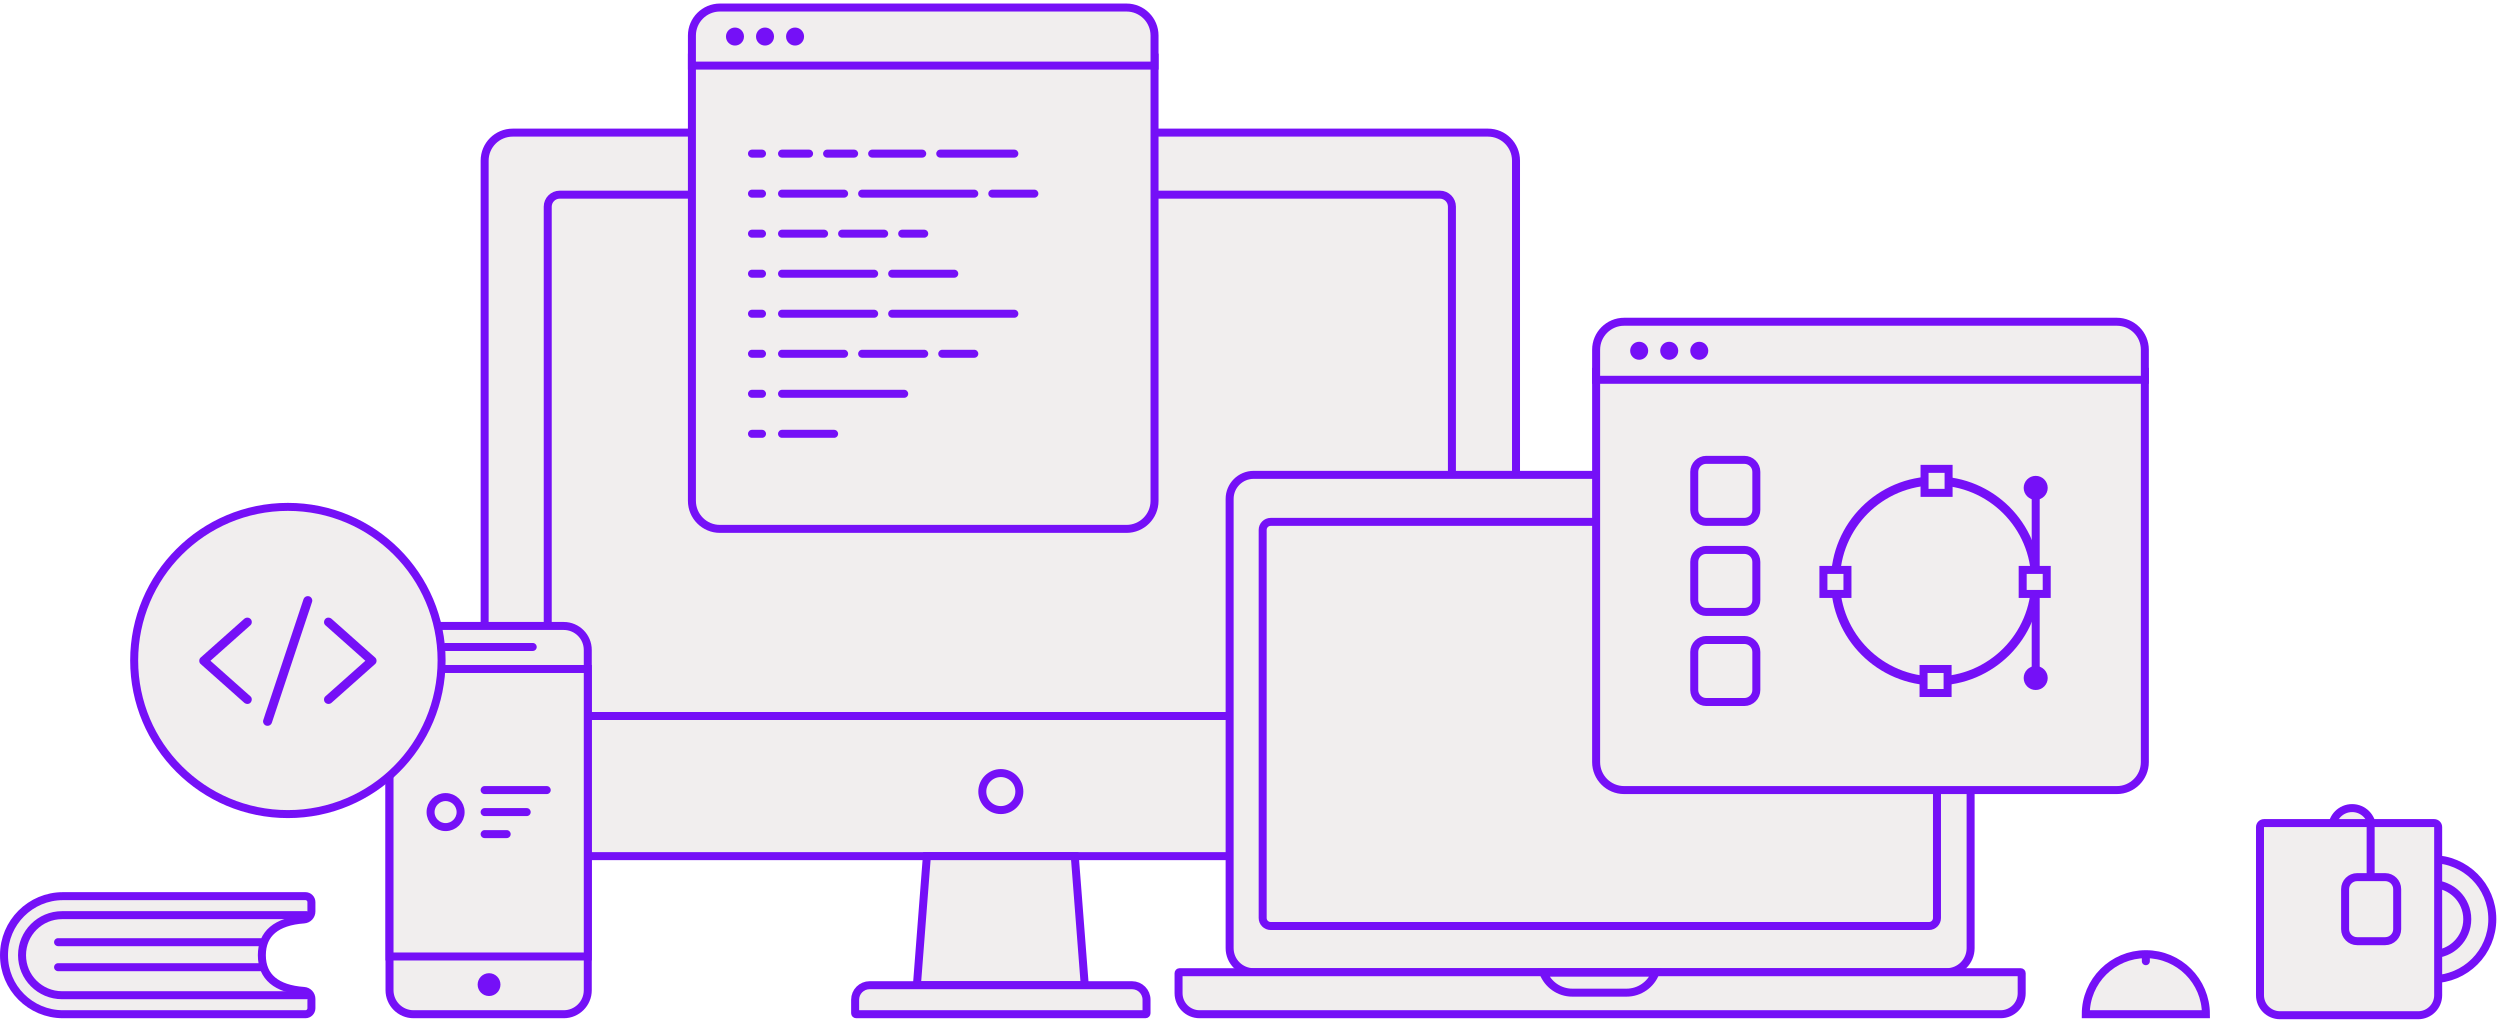
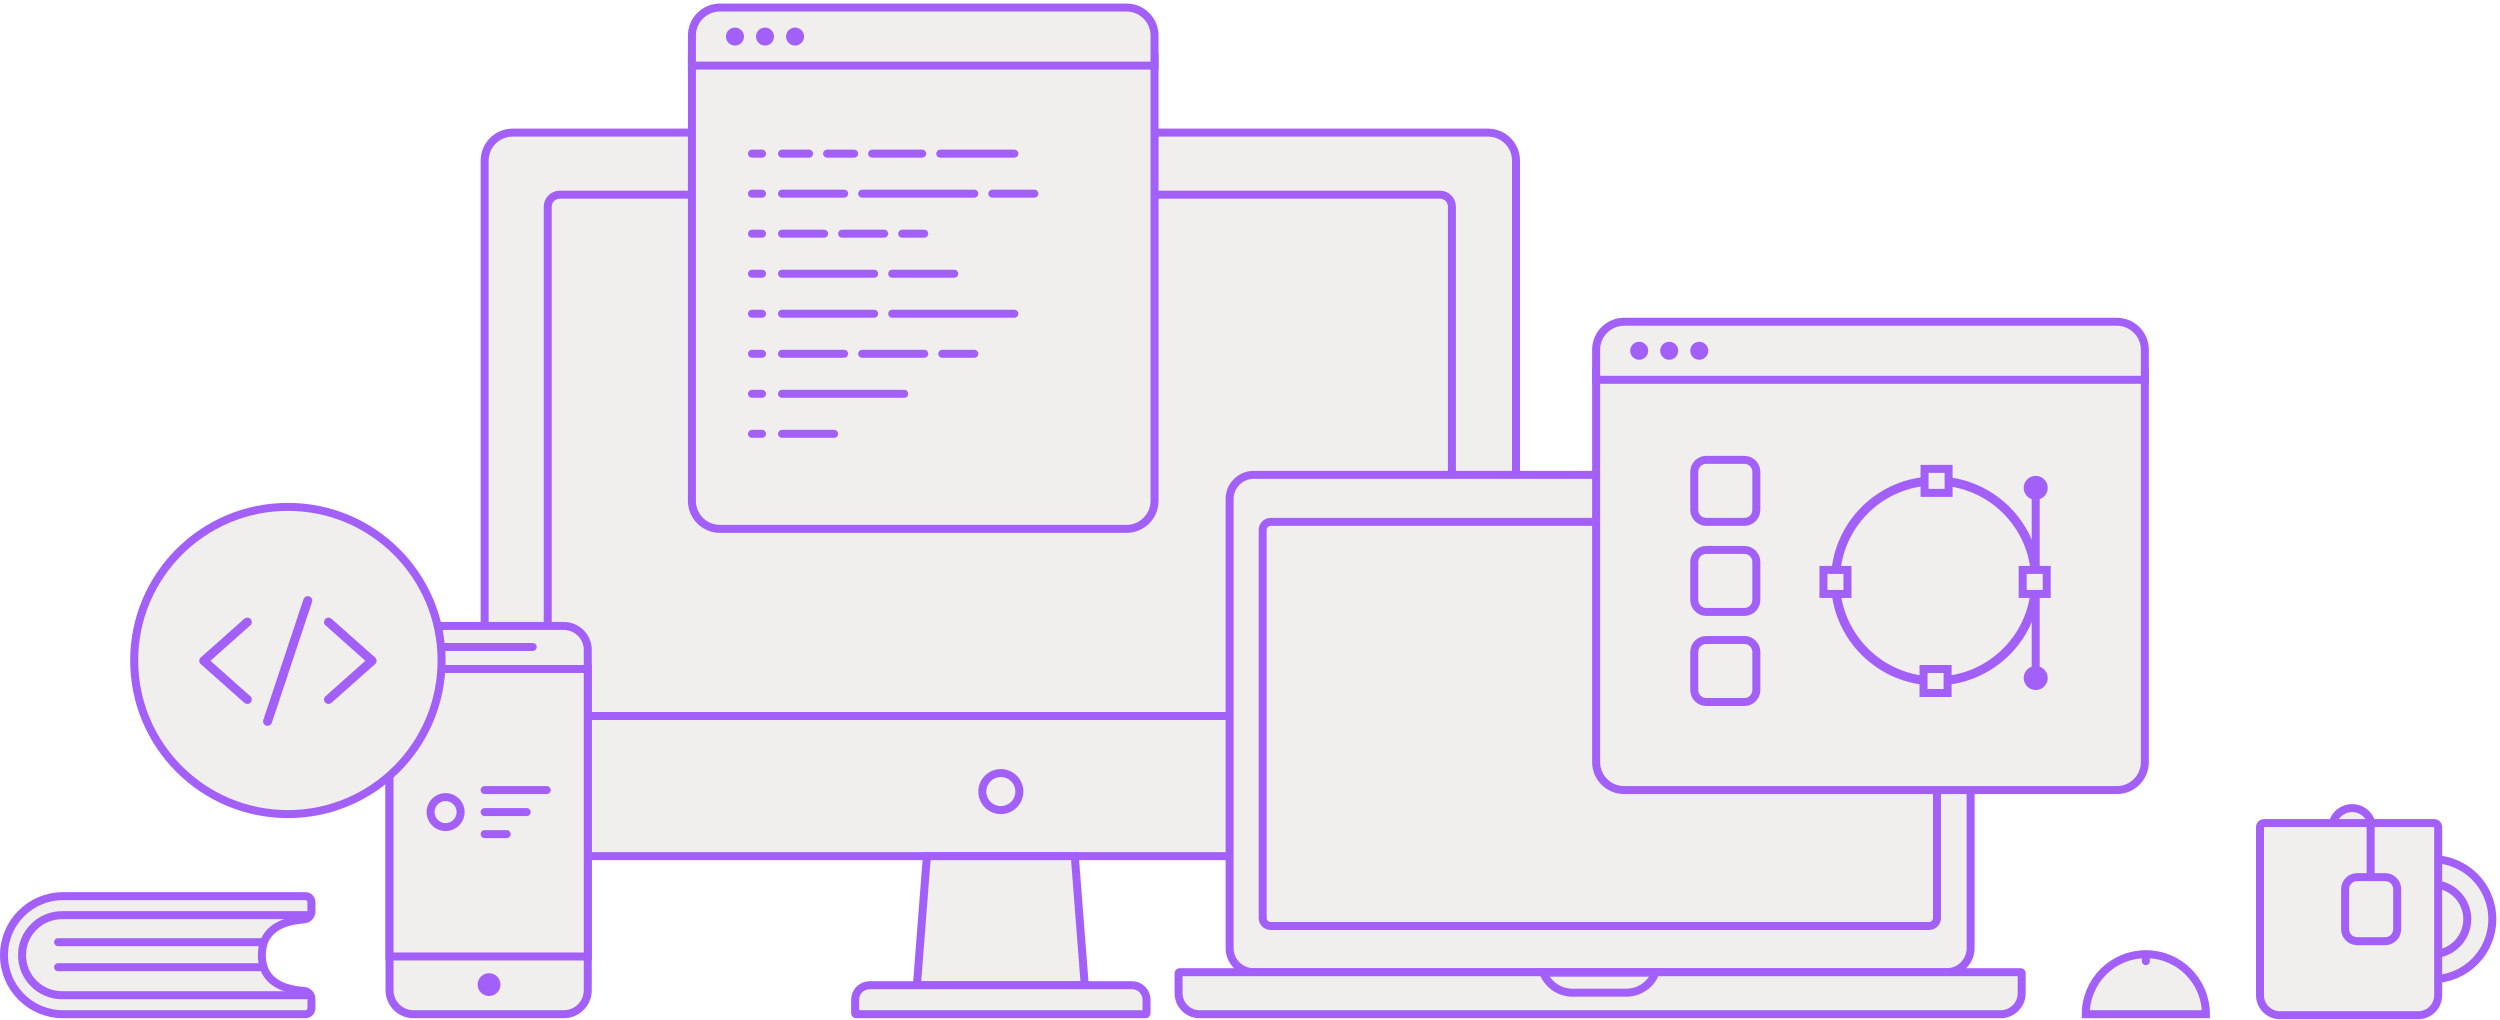
<svg xmlns="http://www.w3.org/2000/svg" width="650px" height="265px" viewBox="0 0 650 265" version="1.1">
  <g id="Page-1" stroke="none" stroke-width="1" fill="none" fill-rule="evenodd">
    <g id="hero" transform="translate(1, 1)">
-       <path d="M125.008,40.765 C125.008,36.738 128.264,33.482 132.298,33.482 L385.872,33.482 C389.899,33.482 393.162,36.74 393.162,40.765 L393.162,214.307 C393.162,218.334 389.906,221.591 385.872,221.591 L132.298,221.591 C128.271,221.591 125.008,218.332 125.008,214.307 L125.008,40.765 Z" id="Case" stroke="#7510F7" stroke-width="2.081" fill="#F1EEEE" fill-rule="nonzero" />
-       <path d="M141.41,52.737 C141.41,51.012 142.813,49.613 144.536,49.613 L373.374,49.613 C375.103,49.613 376.5,51.004 376.5,52.737 L376.5,182.042 C376.5,183.766 375.097,185.166 373.374,185.166 L144.536,185.166 C142.807,185.166 141.41,183.774 141.41,182.042 L141.41,52.737 Z" id="Case" stroke="#7510F7" stroke-width="2.081" fill="#F1EEEE" fill-rule="nonzero" />
-       <polygon id="Case" stroke="#7510F7" stroke-width="2.081" fill="#F1EEEE" fill-rule="nonzero" points="239.99 221.591 278.441 221.591 281.037 255.154 237.394 255.154" />
-       <path d="M221.334,255.411 L221.334,258.927 C221.334,261.007 223.024,262.699 225.104,262.699 L293.326,262.699 C295.402,262.699 297.096,261.007 297.096,258.927 L297.096,255.411 C297.096,255.266 296.984,255.154 296.835,255.154 L221.596,255.154 C221.45,255.154 221.334,255.269 221.334,255.411 Z" id="Keyboard" stroke="#7510F7" stroke-width="2.081" fill="#F1EEEE" fill-rule="nonzero" transform="translate(259.2153, 258.9265) scale(-1, 1) rotate(-180) translate(-259.2153, -258.9265) " />
-       <ellipse id="Oval-6" stroke="#7510F7" stroke-width="2.081" cx="259.215" cy="204.809" rx="4.816" ry="4.813" />
-       <rect id="Case" stroke="#7510F7" stroke-width="2.081" fill="#F1EEEE" fill-rule="nonzero" x="100.275" y="161.75" width="51.547" height="100.949" rx="6.244" />
-       <polygon id="Case" stroke="#7510F7" stroke-width="2.081" fill="#F1EEEE" fill-rule="nonzero" points="100.275 172.937 151.822 172.937 151.822 247.687 100.275 247.687" />
-       <rect id="Rectangle-11" fill="#7510F7" fill-rule="nonzero" x="113.812" y="166.173" width="24.733" height="2.081" rx="1.041" />
-       <rect id="Rectangle-11" fill="#7510F7" fill-rule="nonzero" x="123.185" y="252.032" width="5.936" height="5.932" rx="2.966" />
-       <ellipse id="Oval-6" stroke="#7510F7" stroke-width="2.081" fill="#F1EEEE" fill-rule="nonzero" cx="114.854" cy="210.143" rx="3.905" ry="3.903" />
-       <rect id="Rectangle-11" fill="#7510F7" fill-rule="nonzero" x="123.966" y="203.378" width="18.224" height="2.081" rx="1.041" />
-       <rect id="Rectangle-11" fill="#7510F7" fill-rule="nonzero" x="123.966" y="209.102" width="13.017" height="2.081" rx="1.041" />
-       <rect id="Rectangle-11" fill="#7510F7" fill-rule="nonzero" x="123.966" y="214.826" width="7.81" height="2.081" rx="1.041" />
-       <ellipse id="Oval-7" stroke="#7510F7" stroke-width="2.081" fill="#F1EEEE" fill-rule="nonzero" cx="73.849" cy="170.726" rx="39.964" ry="39.937" />
-       <rect id="Case" stroke="#7510F7" stroke-width="2.081" fill="#F1EEEE" fill-rule="nonzero" x="318.705" y="122.463" width="192.654" height="129.309" rx="6.244" />
-       <path d="M305.426,252.026 L305.426,257.235 C305.426,260.248 307.874,262.699 310.888,262.699 L519.176,262.699 C522.187,262.699 524.638,260.25 524.638,257.235 L524.638,252.026 C524.638,251.884 524.525,251.772 524.379,251.772 L305.685,251.772 C305.539,251.772 305.426,251.884 305.426,252.026 Z" id="Keyboard" stroke="#7510F7" stroke-width="2.081" fill="#F1EEEE" fill-rule="nonzero" />
-       <path d="M429.429,251.889 L400.27,251.888 C401.434,254.961 404.402,257.092 407.808,257.092 L421.891,257.092 C425.297,257.092 428.265,254.962 429.429,251.889 Z" id="Notch" stroke="#7510F7" stroke-width="2.081" fill="#F1EEEE" fill-rule="nonzero" />
-       <rect id="Screen" stroke="#7510F7" stroke-width="2.081" fill="#F1EEEE" fill-rule="nonzero" x="327.295" y="134.691" width="175.32" height="105.073" rx="2.081" />
+       <path d="M125.008,40.765 C125.008,36.738 128.264,33.482 132.298,33.482 L385.872,33.482 C389.899,33.482 393.162,36.74 393.162,40.765 L393.162,214.307 C393.162,218.334 389.906,221.591 385.872,221.591 L132.298,221.591 C128.271,221.591 125.008,218.332 125.008,214.307 L125.008,40.765 Z" id="Case" stroke="#a360f9" stroke-width="2.081" fill="#F1EEEE" fill-rule="nonzero" />
+       <path d="M141.41,52.737 C141.41,51.012 142.813,49.613 144.536,49.613 L373.374,49.613 C375.103,49.613 376.5,51.004 376.5,52.737 L376.5,182.042 C376.5,183.766 375.097,185.166 373.374,185.166 L144.536,185.166 C142.807,185.166 141.41,183.774 141.41,182.042 L141.41,52.737 Z" id="Case" stroke="#a360f9" stroke-width="2.081" fill="#F1EEEE" fill-rule="nonzero" />
+       <polygon id="Case" stroke="#a360f9" stroke-width="2.081" fill="#F1EEEE" fill-rule="nonzero" points="239.99 221.591 278.441 221.591 281.037 255.154 237.394 255.154" />
+       <path d="M221.334,255.411 L221.334,258.927 C221.334,261.007 223.024,262.699 225.104,262.699 L293.326,262.699 C295.402,262.699 297.096,261.007 297.096,258.927 L297.096,255.411 C297.096,255.266 296.984,255.154 296.835,255.154 L221.596,255.154 C221.45,255.154 221.334,255.269 221.334,255.411 Z" id="Keyboard" stroke="#a360f9" stroke-width="2.081" fill="#F1EEEE" fill-rule="nonzero" transform="translate(259.2153, 258.9265) scale(-1, 1) rotate(-180) translate(-259.2153, -258.9265) " />
+       <ellipse id="Oval-6" stroke="#a360f9" stroke-width="2.081" cx="259.215" cy="204.809" rx="4.816" ry="4.813" />
+       <rect id="Case" stroke="#a360f9" stroke-width="2.081" fill="#F1EEEE" fill-rule="nonzero" x="100.275" y="161.75" width="51.547" height="100.949" rx="6.244" />
+       <polygon id="Case" stroke="#a360f9" stroke-width="2.081" fill="#F1EEEE" fill-rule="nonzero" points="100.275 172.937 151.822 172.937 151.822 247.687 100.275 247.687" />
+       <rect id="Rectangle-11" fill="#a360f9" fill-rule="nonzero" x="113.812" y="166.173" width="24.733" height="2.081" rx="1.041" />
+       <rect id="Rectangle-11" fill="#a360f9" fill-rule="nonzero" x="123.185" y="252.032" width="5.936" height="5.932" rx="2.966" />
+       <ellipse id="Oval-6" stroke="#a360f9" stroke-width="2.081" fill="#F1EEEE" fill-rule="nonzero" cx="114.854" cy="210.143" rx="3.905" ry="3.903" />
+       <rect id="Rectangle-11" fill="#a360f9" fill-rule="nonzero" x="123.966" y="203.378" width="18.224" height="2.081" rx="1.041" />
+       <rect id="Rectangle-11" fill="#a360f9" fill-rule="nonzero" x="123.966" y="209.102" width="13.017" height="2.081" rx="1.041" />
+       <rect id="Rectangle-11" fill="#a360f9" fill-rule="nonzero" x="123.966" y="214.826" width="7.81" height="2.081" rx="1.041" />
+       <ellipse id="Oval-7" stroke="#a360f9" stroke-width="2.081" fill="#F1EEEE" fill-rule="nonzero" cx="73.849" cy="170.726" rx="39.964" ry="39.937" />
+       <rect id="Case" stroke="#a360f9" stroke-width="2.081" fill="#F1EEEE" fill-rule="nonzero" x="318.705" y="122.463" width="192.654" height="129.309" rx="6.244" />
+       <path d="M305.426,252.026 L305.426,257.235 C305.426,260.248 307.874,262.699 310.888,262.699 L519.176,262.699 C522.187,262.699 524.638,260.25 524.638,257.235 L524.638,252.026 C524.638,251.884 524.525,251.772 524.379,251.772 L305.685,251.772 C305.539,251.772 305.426,251.884 305.426,252.026 Z" id="Keyboard" stroke="#a360f9" stroke-width="2.081" fill="#F1EEEE" fill-rule="nonzero" />
+       <path d="M429.429,251.889 L400.27,251.888 C401.434,254.961 404.402,257.092 407.808,257.092 L421.891,257.092 C425.297,257.092 428.265,254.962 429.429,251.889 Z" id="Notch" stroke="#a360f9" stroke-width="2.081" fill="#F1EEEE" fill-rule="nonzero" />
+       <rect id="Screen" stroke="#a360f9" stroke-width="2.081" fill="#F1EEEE" fill-rule="nonzero" x="327.295" y="134.691" width="175.32" height="105.073" rx="2.081" />
      <ellipse id="Oval-3" fill="#293347" fill-rule="nonzero" cx="253.358" cy="51.954" rx="1.302" ry="1.301" />
-       <path d="M178.899,13.968 L299.178,13.968 L299.178,129.228 C299.178,133.249 295.909,136.512 291.886,136.512 L186.191,136.512 C182.166,136.512 178.899,133.248 178.899,129.228 L178.899,13.968 Z" id="Case" stroke="#7510F7" stroke-width="2.081" fill="#F1EEEE" fill-rule="nonzero" />
-       <path d="M178.899,8.238 C178.899,4.22 182.169,0.959 186.191,0.959 L291.886,0.959 C295.913,0.959 299.178,4.216 299.178,8.238 L299.178,16.05 L178.899,16.05 L178.899,8.238 Z" id="Case" stroke="#7510F7" stroke-width="2.081" fill="#F1EEEE" fill-rule="nonzero" />
-       <ellipse id="Oval-5" fill="#7510F7" fill-rule="nonzero" cx="190.094" cy="8.504" rx="2.343" ry="2.342" />
-       <ellipse id="Oval-5" fill="#7510F7" fill-rule="nonzero" cx="197.904" cy="8.504" rx="2.343" ry="2.342" />
-       <ellipse id="Oval-5" fill="#7510F7" fill-rule="nonzero" cx="205.714" cy="8.504" rx="2.343" ry="2.342" />
-       <rect id="Rectangle-11" fill="#7510F7" fill-rule="nonzero" x="193.478" y="89.94" width="4.686" height="2.081" rx="1.041" />
-       <rect id="Rectangle-11" fill="#7510F7" fill-rule="nonzero" x="193.478" y="37.905" width="4.686" height="2.081" rx="1.041" />
-       <path d="M202.329,37.905 L209.36,37.905 C209.935,37.905 210.401,38.371 210.401,38.945 C210.401,39.52 209.935,39.986 209.36,39.986 L202.329,39.986 C201.754,39.986 201.288,39.52 201.288,38.945 C201.288,38.371 201.754,37.905 202.329,37.905 Z" id="Rectangle-11" fill="#7510F7" fill-rule="nonzero" />
-       <path d="M214.045,37.905 L221.075,37.905 C221.65,37.905 222.116,38.371 222.116,38.945 C222.116,39.52 221.65,39.986 221.075,39.986 L214.045,39.986 C213.47,39.986 213.004,39.52 213.004,38.945 C213.004,38.371 213.47,37.905 214.045,37.905 Z" id="Rectangle-11" fill="#7510F7" fill-rule="nonzero" />
-       <path d="M225.76,37.905 L238.779,37.905 C239.354,37.905 239.82,38.371 239.82,38.945 C239.82,39.52 239.354,39.986 238.779,39.986 L225.76,39.986 C225.186,39.986 224.72,39.52 224.72,38.945 C224.72,38.371 225.186,37.905 225.76,37.905 Z" id="Rectangle-11" fill="#7510F7" fill-rule="nonzero" />
-       <path d="M243.464,37.905 L262.731,37.905 C263.305,37.905 263.771,38.371 263.771,38.945 C263.771,39.52 263.305,39.986 262.731,39.986 L243.464,39.986 C242.889,39.986 242.423,39.52 242.423,38.945 C242.423,38.371 242.889,37.905 243.464,37.905 Z" id="Rectangle-11" fill="#7510F7" fill-rule="nonzero" />
-       <rect id="Rectangle-11" fill="#7510F7" fill-rule="nonzero" x="193.478" y="48.312" width="4.686" height="2.081" rx="1.041" />
-       <rect id="Rectangle-11" fill="#7510F7" fill-rule="nonzero" x="193.478" y="58.719" width="4.686" height="2.081" rx="1.041" />
-       <rect id="Rectangle-11" fill="#7510F7" fill-rule="nonzero" x="193.478" y="69.126" width="4.686" height="2.081" rx="1.041" />
-       <rect id="Rectangle-11" fill="#7510F7" fill-rule="nonzero" x="193.478" y="79.533" width="4.686" height="2.081" rx="1.041" />
-       <rect id="Rectangle-11" fill="#7510F7" fill-rule="nonzero" x="193.478" y="100.348" width="4.686" height="2.081" rx="1.041" />
-       <rect id="Rectangle-11" fill="#7510F7" fill-rule="nonzero" x="193.478" y="110.755" width="4.686" height="2.081" rx="1.041" />
-       <rect id="Rectangle-11" fill="#7510F7" fill-rule="nonzero" x="201.288" y="48.312" width="18.224" height="2.081" rx="1.041" />
-       <rect id="Rectangle-11" fill="#7510F7" fill-rule="nonzero" x="222.116" y="48.312" width="31.241" height="2.081" rx="1.041" />
-       <rect id="Rectangle-11" fill="#7510F7" fill-rule="nonzero" x="255.961" y="48.312" width="13.017" height="2.081" rx="1.041" />
-       <rect id="Rectangle-11" fill="#7510F7" fill-rule="nonzero" x="201.288" y="58.719" width="13.017" height="2.081" rx="1.041" />
-       <rect id="Rectangle-11" fill="#7510F7" fill-rule="nonzero" x="216.909" y="58.719" width="13.017" height="2.081" rx="1.041" />
-       <rect id="Rectangle-11" fill="#7510F7" fill-rule="nonzero" x="232.53" y="58.719" width="7.81" height="2.081" rx="1.041" />
-       <rect id="Rectangle-11" fill="#7510F7" fill-rule="nonzero" x="201.288" y="69.126" width="26.035" height="2.081" rx="1.041" />
-       <rect id="Rectangle-11" fill="#7510F7" fill-rule="nonzero" x="229.926" y="69.126" width="18.224" height="2.081" rx="1.041" />
-       <rect id="Rectangle-11" fill="#7510F7" fill-rule="nonzero" x="201.288" y="79.533" width="26.035" height="2.081" rx="1.041" />
-       <rect id="Rectangle-11" fill="#7510F7" fill-rule="nonzero" x="229.926" y="79.533" width="33.845" height="2.081" rx="1.041" />
-       <rect id="Rectangle-11" fill="#7510F7" fill-rule="nonzero" x="201.288" y="89.94" width="18.224" height="2.081" rx="1.041" />
-       <rect id="Rectangle-11" fill="#7510F7" fill-rule="nonzero" x="222.116" y="89.94" width="18.224" height="2.081" rx="1.041" />
-       <rect id="Rectangle-11" fill="#7510F7" fill-rule="nonzero" x="242.944" y="89.94" width="10.414" height="2.081" rx="1.041" />
-       <rect id="Rectangle-11" fill="#7510F7" fill-rule="nonzero" x="201.288" y="100.348" width="33.845" height="2.081" rx="1.041" />
-       <rect id="Rectangle-11" fill="#7510F7" fill-rule="nonzero" x="201.288" y="110.755" width="15.621" height="2.081" rx="1.041" />
-       <path d="M413.991,95.664 L556.659,95.664 L556.659,197.143 C556.659,201.163 553.4,204.419 549.374,204.419 L421.277,204.419 C417.256,204.419 413.991,201.157 413.991,197.143 L413.991,95.664 Z" id="Case" stroke="#7510F7" stroke-width="2.081" fill="#F1EEEE" fill-rule="nonzero" />
-       <path d="M413.991,89.934 C413.991,85.913 417.251,82.655 421.277,82.655 L549.374,82.655 C553.398,82.655 556.659,85.912 556.659,89.934 L556.659,97.746 L413.991,97.746 L413.991,89.934 Z" id="Case" stroke="#7510F7" stroke-width="2.081" fill="#F1EEEE" fill-rule="nonzero" />
-       <ellipse id="Oval-5" fill="#7510F7" fill-rule="nonzero" cx="425.186" cy="90.201" rx="2.343" ry="2.342" />
-       <ellipse id="Oval-5" fill="#7510F7" fill-rule="nonzero" cx="432.996" cy="90.201" rx="2.343" ry="2.342" />
-       <ellipse id="Oval-5" fill="#7510F7" fill-rule="nonzero" cx="440.806" cy="90.201" rx="2.343" ry="2.342" />
-       <ellipse id="Oval-6" stroke="#7510F7" stroke-width="2.342" fill="#F1EEEE" fill-rule="nonzero" cx="502.248" cy="150.042" rx="26.035" ry="26.018" />
-       <polygon id="Rectangle-12" stroke="#7510F7" stroke-width="2.081" fill="#F1EEEE" fill-rule="nonzero" points="499.383 120.902 499.383 127.146 505.633 127.146 505.633 120.902" />
-       <polygon id="Rectangle-12" stroke="#7510F7" stroke-width="2.081" fill="#F1EEEE" fill-rule="nonzero" points="499.123 172.937 499.123 179.182 505.373 179.182 505.373 172.937" />
-       <polygon id="Rectangle-12" stroke="#7510F7" stroke-width="2.081" fill="#F1EEEE" fill-rule="nonzero" points="473.089 147.18 473.089 153.424 479.338 153.424 479.338 147.18" />
-       <polygon id="Rectangle-12" stroke="#7510F7" stroke-width="2.081" fill="#F1EEEE" fill-rule="nonzero" points="524.897 147.18 524.897 153.424 531.147 153.424 531.147 147.18" />
-       <line x1="528.282" y1="126.626" x2="528.282" y2="146.139" id="Line" stroke="#7510F7" stroke-width="2.081" stroke-linecap="square" />
-       <line x1="528.282" y1="153.944" x2="528.282" y2="173.458" id="Line" stroke="#7510F7" stroke-width="2.081" stroke-linecap="square" />
-       <ellipse id="Oval-5" fill="#7510F7" fill-rule="nonzero" cx="528.282" cy="125.845" rx="3.124" ry="3.122" />
-       <ellipse id="Oval-5" fill="#7510F7" fill-rule="nonzero" cx="528.282" cy="175.279" rx="3.124" ry="3.122" />
-       <g id="Group-60" transform="translate(439.4632, 118.5194)" fill="#F1EEEE" fill-rule="nonzero" stroke="#7510F7" stroke-width="2.081">
+       <path d="M178.899,13.968 L299.178,13.968 L299.178,129.228 C299.178,133.249 295.909,136.512 291.886,136.512 L186.191,136.512 C182.166,136.512 178.899,133.248 178.899,129.228 L178.899,13.968 Z" id="Case" stroke="#a360f9" stroke-width="2.081" fill="#F1EEEE" fill-rule="nonzero" />
+       <path d="M178.899,8.238 C178.899,4.22 182.169,0.959 186.191,0.959 L291.886,0.959 C295.913,0.959 299.178,4.216 299.178,8.238 L299.178,16.05 L178.899,16.05 L178.899,8.238 Z" id="Case" stroke="#a360f9" stroke-width="2.081" fill="#F1EEEE" fill-rule="nonzero" />
+       <ellipse id="Oval-5" fill="#a360f9" fill-rule="nonzero" cx="190.094" cy="8.504" rx="2.343" ry="2.342" />
+       <ellipse id="Oval-5" fill="#a360f9" fill-rule="nonzero" cx="197.904" cy="8.504" rx="2.343" ry="2.342" />
+       <ellipse id="Oval-5" fill="#a360f9" fill-rule="nonzero" cx="205.714" cy="8.504" rx="2.343" ry="2.342" />
+       <rect id="Rectangle-11" fill="#a360f9" fill-rule="nonzero" x="193.478" y="89.94" width="4.686" height="2.081" rx="1.041" />
+       <rect id="Rectangle-11" fill="#a360f9" fill-rule="nonzero" x="193.478" y="37.905" width="4.686" height="2.081" rx="1.041" />
+       <path d="M202.329,37.905 L209.36,37.905 C209.935,37.905 210.401,38.371 210.401,38.945 C210.401,39.52 209.935,39.986 209.36,39.986 L202.329,39.986 C201.754,39.986 201.288,39.52 201.288,38.945 C201.288,38.371 201.754,37.905 202.329,37.905 Z" id="Rectangle-11" fill="#a360f9" fill-rule="nonzero" />
+       <path d="M214.045,37.905 L221.075,37.905 C221.65,37.905 222.116,38.371 222.116,38.945 C222.116,39.52 221.65,39.986 221.075,39.986 L214.045,39.986 C213.47,39.986 213.004,39.52 213.004,38.945 C213.004,38.371 213.47,37.905 214.045,37.905 Z" id="Rectangle-11" fill="#a360f9" fill-rule="nonzero" />
+       <path d="M225.76,37.905 L238.779,37.905 C239.354,37.905 239.82,38.371 239.82,38.945 C239.82,39.52 239.354,39.986 238.779,39.986 L225.76,39.986 C225.186,39.986 224.72,39.52 224.72,38.945 C224.72,38.371 225.186,37.905 225.76,37.905 Z" id="Rectangle-11" fill="#a360f9" fill-rule="nonzero" />
+       <path d="M243.464,37.905 L262.731,37.905 C263.305,37.905 263.771,38.371 263.771,38.945 C263.771,39.52 263.305,39.986 262.731,39.986 L243.464,39.986 C242.889,39.986 242.423,39.52 242.423,38.945 C242.423,38.371 242.889,37.905 243.464,37.905 Z" id="Rectangle-11" fill="#a360f9" fill-rule="nonzero" />
+       <rect id="Rectangle-11" fill="#a360f9" fill-rule="nonzero" x="193.478" y="48.312" width="4.686" height="2.081" rx="1.041" />
+       <rect id="Rectangle-11" fill="#a360f9" fill-rule="nonzero" x="193.478" y="58.719" width="4.686" height="2.081" rx="1.041" />
+       <rect id="Rectangle-11" fill="#a360f9" fill-rule="nonzero" x="193.478" y="69.126" width="4.686" height="2.081" rx="1.041" />
+       <rect id="Rectangle-11" fill="#a360f9" fill-rule="nonzero" x="193.478" y="79.533" width="4.686" height="2.081" rx="1.041" />
+       <rect id="Rectangle-11" fill="#a360f9" fill-rule="nonzero" x="193.478" y="100.348" width="4.686" height="2.081" rx="1.041" />
+       <rect id="Rectangle-11" fill="#a360f9" fill-rule="nonzero" x="193.478" y="110.755" width="4.686" height="2.081" rx="1.041" />
+       <rect id="Rectangle-11" fill="#a360f9" fill-rule="nonzero" x="201.288" y="48.312" width="18.224" height="2.081" rx="1.041" />
+       <rect id="Rectangle-11" fill="#a360f9" fill-rule="nonzero" x="222.116" y="48.312" width="31.241" height="2.081" rx="1.041" />
+       <rect id="Rectangle-11" fill="#a360f9" fill-rule="nonzero" x="255.961" y="48.312" width="13.017" height="2.081" rx="1.041" />
+       <rect id="Rectangle-11" fill="#a360f9" fill-rule="nonzero" x="201.288" y="58.719" width="13.017" height="2.081" rx="1.041" />
+       <rect id="Rectangle-11" fill="#a360f9" fill-rule="nonzero" x="216.909" y="58.719" width="13.017" height="2.081" rx="1.041" />
+       <rect id="Rectangle-11" fill="#a360f9" fill-rule="nonzero" x="232.53" y="58.719" width="7.81" height="2.081" rx="1.041" />
+       <rect id="Rectangle-11" fill="#a360f9" fill-rule="nonzero" x="201.288" y="69.126" width="26.035" height="2.081" rx="1.041" />
+       <rect id="Rectangle-11" fill="#a360f9" fill-rule="nonzero" x="229.926" y="69.126" width="18.224" height="2.081" rx="1.041" />
+       <rect id="Rectangle-11" fill="#a360f9" fill-rule="nonzero" x="201.288" y="79.533" width="26.035" height="2.081" rx="1.041" />
+       <rect id="Rectangle-11" fill="#a360f9" fill-rule="nonzero" x="229.926" y="79.533" width="33.845" height="2.081" rx="1.041" />
+       <rect id="Rectangle-11" fill="#a360f9" fill-rule="nonzero" x="201.288" y="89.94" width="18.224" height="2.081" rx="1.041" />
+       <rect id="Rectangle-11" fill="#a360f9" fill-rule="nonzero" x="222.116" y="89.94" width="18.224" height="2.081" rx="1.041" />
+       <rect id="Rectangle-11" fill="#a360f9" fill-rule="nonzero" x="242.944" y="89.94" width="10.414" height="2.081" rx="1.041" />
+       <rect id="Rectangle-11" fill="#a360f9" fill-rule="nonzero" x="201.288" y="100.348" width="33.845" height="2.081" rx="1.041" />
+       <rect id="Rectangle-11" fill="#a360f9" fill-rule="nonzero" x="201.288" y="110.755" width="15.621" height="2.081" rx="1.041" />
+       <path d="M413.991,95.664 L556.659,95.664 L556.659,197.143 C556.659,201.163 553.4,204.419 549.374,204.419 L421.277,204.419 C417.256,204.419 413.991,201.157 413.991,197.143 L413.991,95.664 Z" id="Case" stroke="#a360f9" stroke-width="2.081" fill="#F1EEEE" fill-rule="nonzero" />
+       <path d="M413.991,89.934 C413.991,85.913 417.251,82.655 421.277,82.655 L549.374,82.655 C553.398,82.655 556.659,85.912 556.659,89.934 L556.659,97.746 L413.991,97.746 L413.991,89.934 Z" id="Case" stroke="#a360f9" stroke-width="2.081" fill="#F1EEEE" fill-rule="nonzero" />
+       <ellipse id="Oval-5" fill="#a360f9" fill-rule="nonzero" cx="425.186" cy="90.201" rx="2.343" ry="2.342" />
+       <ellipse id="Oval-5" fill="#a360f9" fill-rule="nonzero" cx="432.996" cy="90.201" rx="2.343" ry="2.342" />
+       <ellipse id="Oval-5" fill="#a360f9" fill-rule="nonzero" cx="440.806" cy="90.201" rx="2.343" ry="2.342" />
+       <ellipse id="Oval-6" stroke="#a360f9" stroke-width="2.342" fill="#F1EEEE" fill-rule="nonzero" cx="502.248" cy="150.042" rx="26.035" ry="26.018" />
+       <polygon id="Rectangle-12" stroke="#a360f9" stroke-width="2.081" fill="#F1EEEE" fill-rule="nonzero" points="499.383 120.902 499.383 127.146 505.633 127.146 505.633 120.902" />
+       <polygon id="Rectangle-12" stroke="#a360f9" stroke-width="2.081" fill="#F1EEEE" fill-rule="nonzero" points="499.123 172.937 499.123 179.182 505.373 179.182 505.373 172.937" />
+       <polygon id="Rectangle-12" stroke="#a360f9" stroke-width="2.081" fill="#F1EEEE" fill-rule="nonzero" points="473.089 147.18 473.089 153.424 479.338 153.424 479.338 147.18" />
+       <polygon id="Rectangle-12" stroke="#a360f9" stroke-width="2.081" fill="#F1EEEE" fill-rule="nonzero" points="524.897 147.18 524.897 153.424 531.147 153.424 531.147 147.18" />
+       <line x1="528.282" y1="126.626" x2="528.282" y2="146.139" id="Line" stroke="#a360f9" stroke-width="2.081" stroke-linecap="square" />
+       <line x1="528.282" y1="153.944" x2="528.282" y2="173.458" id="Line" stroke="#a360f9" stroke-width="2.081" stroke-linecap="square" />
+       <ellipse id="Oval-5" fill="#a360f9" fill-rule="nonzero" cx="528.282" cy="125.845" rx="3.124" ry="3.122" />
+       <ellipse id="Oval-5" fill="#a360f9" fill-rule="nonzero" cx="528.282" cy="175.279" rx="3.124" ry="3.122" />
+       <g id="Group-60" transform="translate(439.4632, 118.5194)" fill="#F1EEEE" fill-rule="nonzero" stroke="#a360f9" stroke-width="2.081">
        <rect id="Rectangle-15" x="0.041" y="0.041" width="16.143" height="16.131" rx="3.122" />
        <rect id="Rectangle-15" x="0.041" y="23.457" width="16.143" height="16.131" rx="3.122" />
        <rect id="Rectangle-15" x="0.041" y="46.873" width="16.143" height="16.131" rx="3.122" />
      </g>
-       <ellipse id="Oval-8" stroke="#7510F7" stroke-width="2.081" fill="#F1EEEE" fill-rule="nonzero" cx="631.379" cy="237.982" rx="15.621" ry="15.611" />
-       <ellipse id="Oval-8" stroke="#7510F7" stroke-width="2.081" fill="#F1EEEE" fill-rule="nonzero" cx="631.379" cy="237.982" rx="9.112" ry="9.106" />
-       <ellipse id="Oval-8" stroke="#7510F7" stroke-width="2.081" fill="#F1EEEE" fill-rule="nonzero" cx="610.552" cy="214.306" rx="5.207" ry="5.204" />
-       <path d="M587.64,213.005 C587.065,213.005 586.599,213.471 586.599,214.046 L586.599,257.756 C586.599,260.63 588.929,262.959 591.803,262.959 L627.72,262.959 C630.594,262.959 632.924,260.63 632.924,257.756 L632.924,214.046 C632.924,213.471 632.458,213.005 631.883,213.005 L587.64,213.005 Z" id="Rectangle-16" stroke="#7510F7" stroke-width="2.081" fill="#F1EEEE" fill-rule="nonzero" />
-       <rect id="Rectangle-16" stroke="#7510F7" stroke-width="2.081" fill="#F1EEEE" fill-rule="nonzero" x="608.729" y="227.055" width="13.539" height="16.651" rx="3.122" />
-       <line x1="615.368" y1="213.395" x2="615.368" y2="225.233" id="Line-2" stroke="#7510F7" stroke-width="2.081" stroke-linecap="square" />
-       <path d="M556.92,262.699 C565.548,262.699 572.541,262.699 572.541,262.699 C572.541,254.078 565.548,247.088 556.92,247.088 C548.293,247.088 541.3,254.078 541.3,262.699 C541.3,262.699 548.293,262.699 556.92,262.699 Z" id="Oval-8" stroke="#7510F7" stroke-width="2.081" fill="#F1EEEE" fill-rule="nonzero" />
-       <rect id="Rectangle-11" fill="#7510F7" fill-rule="nonzero" x="555.879" y="246.568" width="2.083" height="3.382" rx="1.041" />
-       <path d="M15.391,231.998 C6.913,231.998 0.041,238.871 0.041,247.349 C0.041,255.827 6.913,262.699 15.391,262.699 L78.407,262.699 C79.269,262.699 79.968,262 79.968,261.138 L79.968,258.722 C79.968,257.63 79.124,256.723 78.034,256.646 C70.88,256.138 67.081,252.995 67.081,247.349 C67.081,241.702 70.88,238.559 78.034,238.051 C79.124,237.974 79.968,237.067 79.968,235.975 L79.968,233.559 C79.968,232.697 79.269,231.998 78.407,231.998 L15.391,231.998 Z" id="Rectangle-17" stroke="#7510F7" stroke-width="2.081" fill="#F1EEEE" fill-rule="nonzero" />
-       <path d="M79.186,257.3 C79.186,257.552 78.982,257.756 78.73,257.756 L78.73,257.756 L71.353,257.756 L15.141,257.756 C9.39,257.756 4.728,253.096 4.728,247.349 C4.728,241.601 9.39,236.941 15.141,236.941 L71.353,236.941 L78.73,236.941 L78.73,236.941 C78.982,236.941 79.186,237.146 79.186,237.397" id="Rectangle-19" stroke="#7510F7" stroke-width="2.081" />
-       <rect id="Rectangle-18" fill="#7510F7" fill-rule="nonzero" x="13.059" y="242.926" width="54.673" height="2.081" rx="1.041" />
-       <rect id="Rectangle-18" fill="#7510F7" fill-rule="nonzero" x="13.059" y="249.43" width="54.673" height="2.081" rx="1.041" />
-       <path d="M64.127,180.055 C62.849,178.92 61.571,177.785 60.294,176.65 C58.257,174.843 56.227,173.03 54.191,171.223 C53.724,170.812 53.258,170.395 52.797,169.983 C52.797,170.528 52.797,171.078 52.797,171.622 C54.074,170.487 55.352,169.352 56.63,168.217 C58.666,166.41 60.696,164.597 62.732,162.79 C63.199,162.379 63.666,161.962 64.127,161.551 C64.582,161.145 64.576,160.317 64.127,159.912 C63.642,159.466 62.966,159.477 62.475,159.912 C61.198,161.047 59.92,162.182 58.642,163.317 C56.606,165.124 54.576,166.937 52.54,168.744 C52.073,169.155 51.607,169.572 51.146,169.983 C50.696,170.383 50.696,171.223 51.146,171.622 C52.423,172.758 53.701,173.893 54.979,175.028 C57.015,176.835 59.045,178.648 61.081,180.455 C61.548,180.866 62.015,181.283 62.475,181.694 C62.931,182.1 63.683,182.175 64.127,181.694 C64.535,181.254 64.611,180.489 64.127,180.055 L64.127,180.055 Z" id="Shape" fill="#7510F7" fill-rule="nonzero" />
-       <path d="M83.583,161.554 C84.86,162.689 86.138,163.824 87.416,164.959 C89.452,166.766 91.482,168.579 93.518,170.386 C93.985,170.797 94.452,171.214 94.912,171.625 C94.912,171.081 94.912,170.531 94.912,169.986 C93.635,171.121 92.357,172.256 91.079,173.392 C89.043,175.199 87.013,177.011 84.977,178.818 C84.51,179.23 84.043,179.647 83.583,180.058 C83.128,180.463 83.133,181.291 83.583,181.697 C84.067,182.143 84.744,182.131 85.234,181.697 C86.511,180.562 87.789,179.427 89.067,178.291 C91.103,176.484 93.133,174.672 95.169,172.865 C95.636,172.453 96.103,172.036 96.563,171.625 C97.013,171.226 97.013,170.386 96.563,169.986 C95.286,168.851 94.008,167.716 92.73,166.581 C90.694,164.774 88.664,162.961 86.628,161.154 C86.161,160.743 85.695,160.326 85.234,159.914 C84.779,159.509 84.026,159.434 83.583,159.914 C83.174,160.355 83.098,161.119 83.583,161.554 L83.583,161.554 Z" id="Shape" fill="#7510F7" fill-rule="nonzero" />
-       <path d="M69.694,186.876 C70.044,185.833 70.388,184.791 70.738,183.742 C71.572,181.235 72.407,178.733 73.241,176.225 C74.244,173.202 75.248,170.184 76.257,167.161 C77.126,164.549 77.996,161.937 78.865,159.325 C79.279,158.056 79.746,156.794 80.131,155.508 C80.137,155.491 80.143,155.473 80.148,155.456 C80.341,154.883 79.927,154.164 79.332,154.031 C78.69,153.886 78.101,154.222 77.896,154.842 C77.546,155.885 77.202,156.927 76.852,157.975 C76.018,160.483 75.184,162.985 74.349,165.493 C73.346,168.516 72.342,171.534 71.333,174.557 C70.464,177.169 69.595,179.781 68.725,182.393 C68.311,183.656 67.844,184.918 67.459,186.204 C67.453,186.221 67.448,186.239 67.442,186.256 C67.249,186.829 67.663,187.548 68.259,187.681 C68.9,187.826 69.49,187.49 69.694,186.876 L69.694,186.876 Z" id="Shape" fill="#7510F7" fill-rule="nonzero" />
+       <ellipse id="Oval-8" stroke="#a360f9" stroke-width="2.081" fill="#F1EEEE" fill-rule="nonzero" cx="631.379" cy="237.982" rx="15.621" ry="15.611" />
+       <ellipse id="Oval-8" stroke="#a360f9" stroke-width="2.081" fill="#F1EEEE" fill-rule="nonzero" cx="631.379" cy="237.982" rx="9.112" ry="9.106" />
+       <ellipse id="Oval-8" stroke="#a360f9" stroke-width="2.081" fill="#F1EEEE" fill-rule="nonzero" cx="610.552" cy="214.306" rx="5.207" ry="5.204" />
+       <path d="M587.64,213.005 C587.065,213.005 586.599,213.471 586.599,214.046 L586.599,257.756 C586.599,260.63 588.929,262.959 591.803,262.959 L627.72,262.959 C630.594,262.959 632.924,260.63 632.924,257.756 L632.924,214.046 C632.924,213.471 632.458,213.005 631.883,213.005 L587.64,213.005 Z" id="Rectangle-16" stroke="#a360f9" stroke-width="2.081" fill="#F1EEEE" fill-rule="nonzero" />
+       <rect id="Rectangle-16" stroke="#a360f9" stroke-width="2.081" fill="#F1EEEE" fill-rule="nonzero" x="608.729" y="227.055" width="13.539" height="16.651" rx="3.122" />
+       <line x1="615.368" y1="213.395" x2="615.368" y2="225.233" id="Line-2" stroke="#a360f9" stroke-width="2.081" stroke-linecap="square" />
+       <path d="M556.92,262.699 C565.548,262.699 572.541,262.699 572.541,262.699 C572.541,254.078 565.548,247.088 556.92,247.088 C548.293,247.088 541.3,254.078 541.3,262.699 C541.3,262.699 548.293,262.699 556.92,262.699 Z" id="Oval-8" stroke="#a360f9" stroke-width="2.081" fill="#F1EEEE" fill-rule="nonzero" />
+       <rect id="Rectangle-11" fill="#a360f9" fill-rule="nonzero" x="555.879" y="246.568" width="2.083" height="3.382" rx="1.041" />
+       <path d="M15.391,231.998 C6.913,231.998 0.041,238.871 0.041,247.349 C0.041,255.827 6.913,262.699 15.391,262.699 L78.407,262.699 C79.269,262.699 79.968,262 79.968,261.138 L79.968,258.722 C79.968,257.63 79.124,256.723 78.034,256.646 C70.88,256.138 67.081,252.995 67.081,247.349 C67.081,241.702 70.88,238.559 78.034,238.051 C79.124,237.974 79.968,237.067 79.968,235.975 L79.968,233.559 C79.968,232.697 79.269,231.998 78.407,231.998 L15.391,231.998 Z" id="Rectangle-17" stroke="#a360f9" stroke-width="2.081" fill="#F1EEEE" fill-rule="nonzero" />
+       <path d="M79.186,257.3 C79.186,257.552 78.982,257.756 78.73,257.756 L78.73,257.756 L71.353,257.756 L15.141,257.756 C9.39,257.756 4.728,253.096 4.728,247.349 C4.728,241.601 9.39,236.941 15.141,236.941 L71.353,236.941 L78.73,236.941 L78.73,236.941 C78.982,236.941 79.186,237.146 79.186,237.397" id="Rectangle-19" stroke="#a360f9" stroke-width="2.081" />
+       <rect id="Rectangle-18" fill="#a360f9" fill-rule="nonzero" x="13.059" y="242.926" width="54.673" height="2.081" rx="1.041" />
+       <rect id="Rectangle-18" fill="#a360f9" fill-rule="nonzero" x="13.059" y="249.43" width="54.673" height="2.081" rx="1.041" />
+       <path d="M64.127,180.055 C62.849,178.92 61.571,177.785 60.294,176.65 C58.257,174.843 56.227,173.03 54.191,171.223 C53.724,170.812 53.258,170.395 52.797,169.983 C52.797,170.528 52.797,171.078 52.797,171.622 C54.074,170.487 55.352,169.352 56.63,168.217 C58.666,166.41 60.696,164.597 62.732,162.79 C63.199,162.379 63.666,161.962 64.127,161.551 C64.582,161.145 64.576,160.317 64.127,159.912 C63.642,159.466 62.966,159.477 62.475,159.912 C61.198,161.047 59.92,162.182 58.642,163.317 C56.606,165.124 54.576,166.937 52.54,168.744 C52.073,169.155 51.607,169.572 51.146,169.983 C50.696,170.383 50.696,171.223 51.146,171.622 C52.423,172.758 53.701,173.893 54.979,175.028 C57.015,176.835 59.045,178.648 61.081,180.455 C61.548,180.866 62.015,181.283 62.475,181.694 C62.931,182.1 63.683,182.175 64.127,181.694 C64.535,181.254 64.611,180.489 64.127,180.055 L64.127,180.055 Z" id="Shape" fill="#a360f9" fill-rule="nonzero" />
+       <path d="M83.583,161.554 C84.86,162.689 86.138,163.824 87.416,164.959 C89.452,166.766 91.482,168.579 93.518,170.386 C93.985,170.797 94.452,171.214 94.912,171.625 C94.912,171.081 94.912,170.531 94.912,169.986 C93.635,171.121 92.357,172.256 91.079,173.392 C89.043,175.199 87.013,177.011 84.977,178.818 C84.51,179.23 84.043,179.647 83.583,180.058 C83.128,180.463 83.133,181.291 83.583,181.697 C84.067,182.143 84.744,182.131 85.234,181.697 C86.511,180.562 87.789,179.427 89.067,178.291 C91.103,176.484 93.133,174.672 95.169,172.865 C95.636,172.453 96.103,172.036 96.563,171.625 C97.013,171.226 97.013,170.386 96.563,169.986 C95.286,168.851 94.008,167.716 92.73,166.581 C90.694,164.774 88.664,162.961 86.628,161.154 C86.161,160.743 85.695,160.326 85.234,159.914 C84.779,159.509 84.026,159.434 83.583,159.914 C83.174,160.355 83.098,161.119 83.583,161.554 L83.583,161.554 Z" id="Shape" fill="#a360f9" fill-rule="nonzero" />
+       <path d="M69.694,186.876 C70.044,185.833 70.388,184.791 70.738,183.742 C71.572,181.235 72.407,178.733 73.241,176.225 C74.244,173.202 75.248,170.184 76.257,167.161 C77.126,164.549 77.996,161.937 78.865,159.325 C79.279,158.056 79.746,156.794 80.131,155.508 C80.137,155.491 80.143,155.473 80.148,155.456 C80.341,154.883 79.927,154.164 79.332,154.031 C78.69,153.886 78.101,154.222 77.896,154.842 C77.546,155.885 77.202,156.927 76.852,157.975 C76.018,160.483 75.184,162.985 74.349,165.493 C73.346,168.516 72.342,171.534 71.333,174.557 C70.464,177.169 69.595,179.781 68.725,182.393 C68.311,183.656 67.844,184.918 67.459,186.204 C67.453,186.221 67.448,186.239 67.442,186.256 C67.249,186.829 67.663,187.548 68.259,187.681 C68.9,187.826 69.49,187.49 69.694,186.876 L69.694,186.876 Z" id="Shape" fill="#a360f9" fill-rule="nonzero" />
    </g>
  </g>
</svg>
